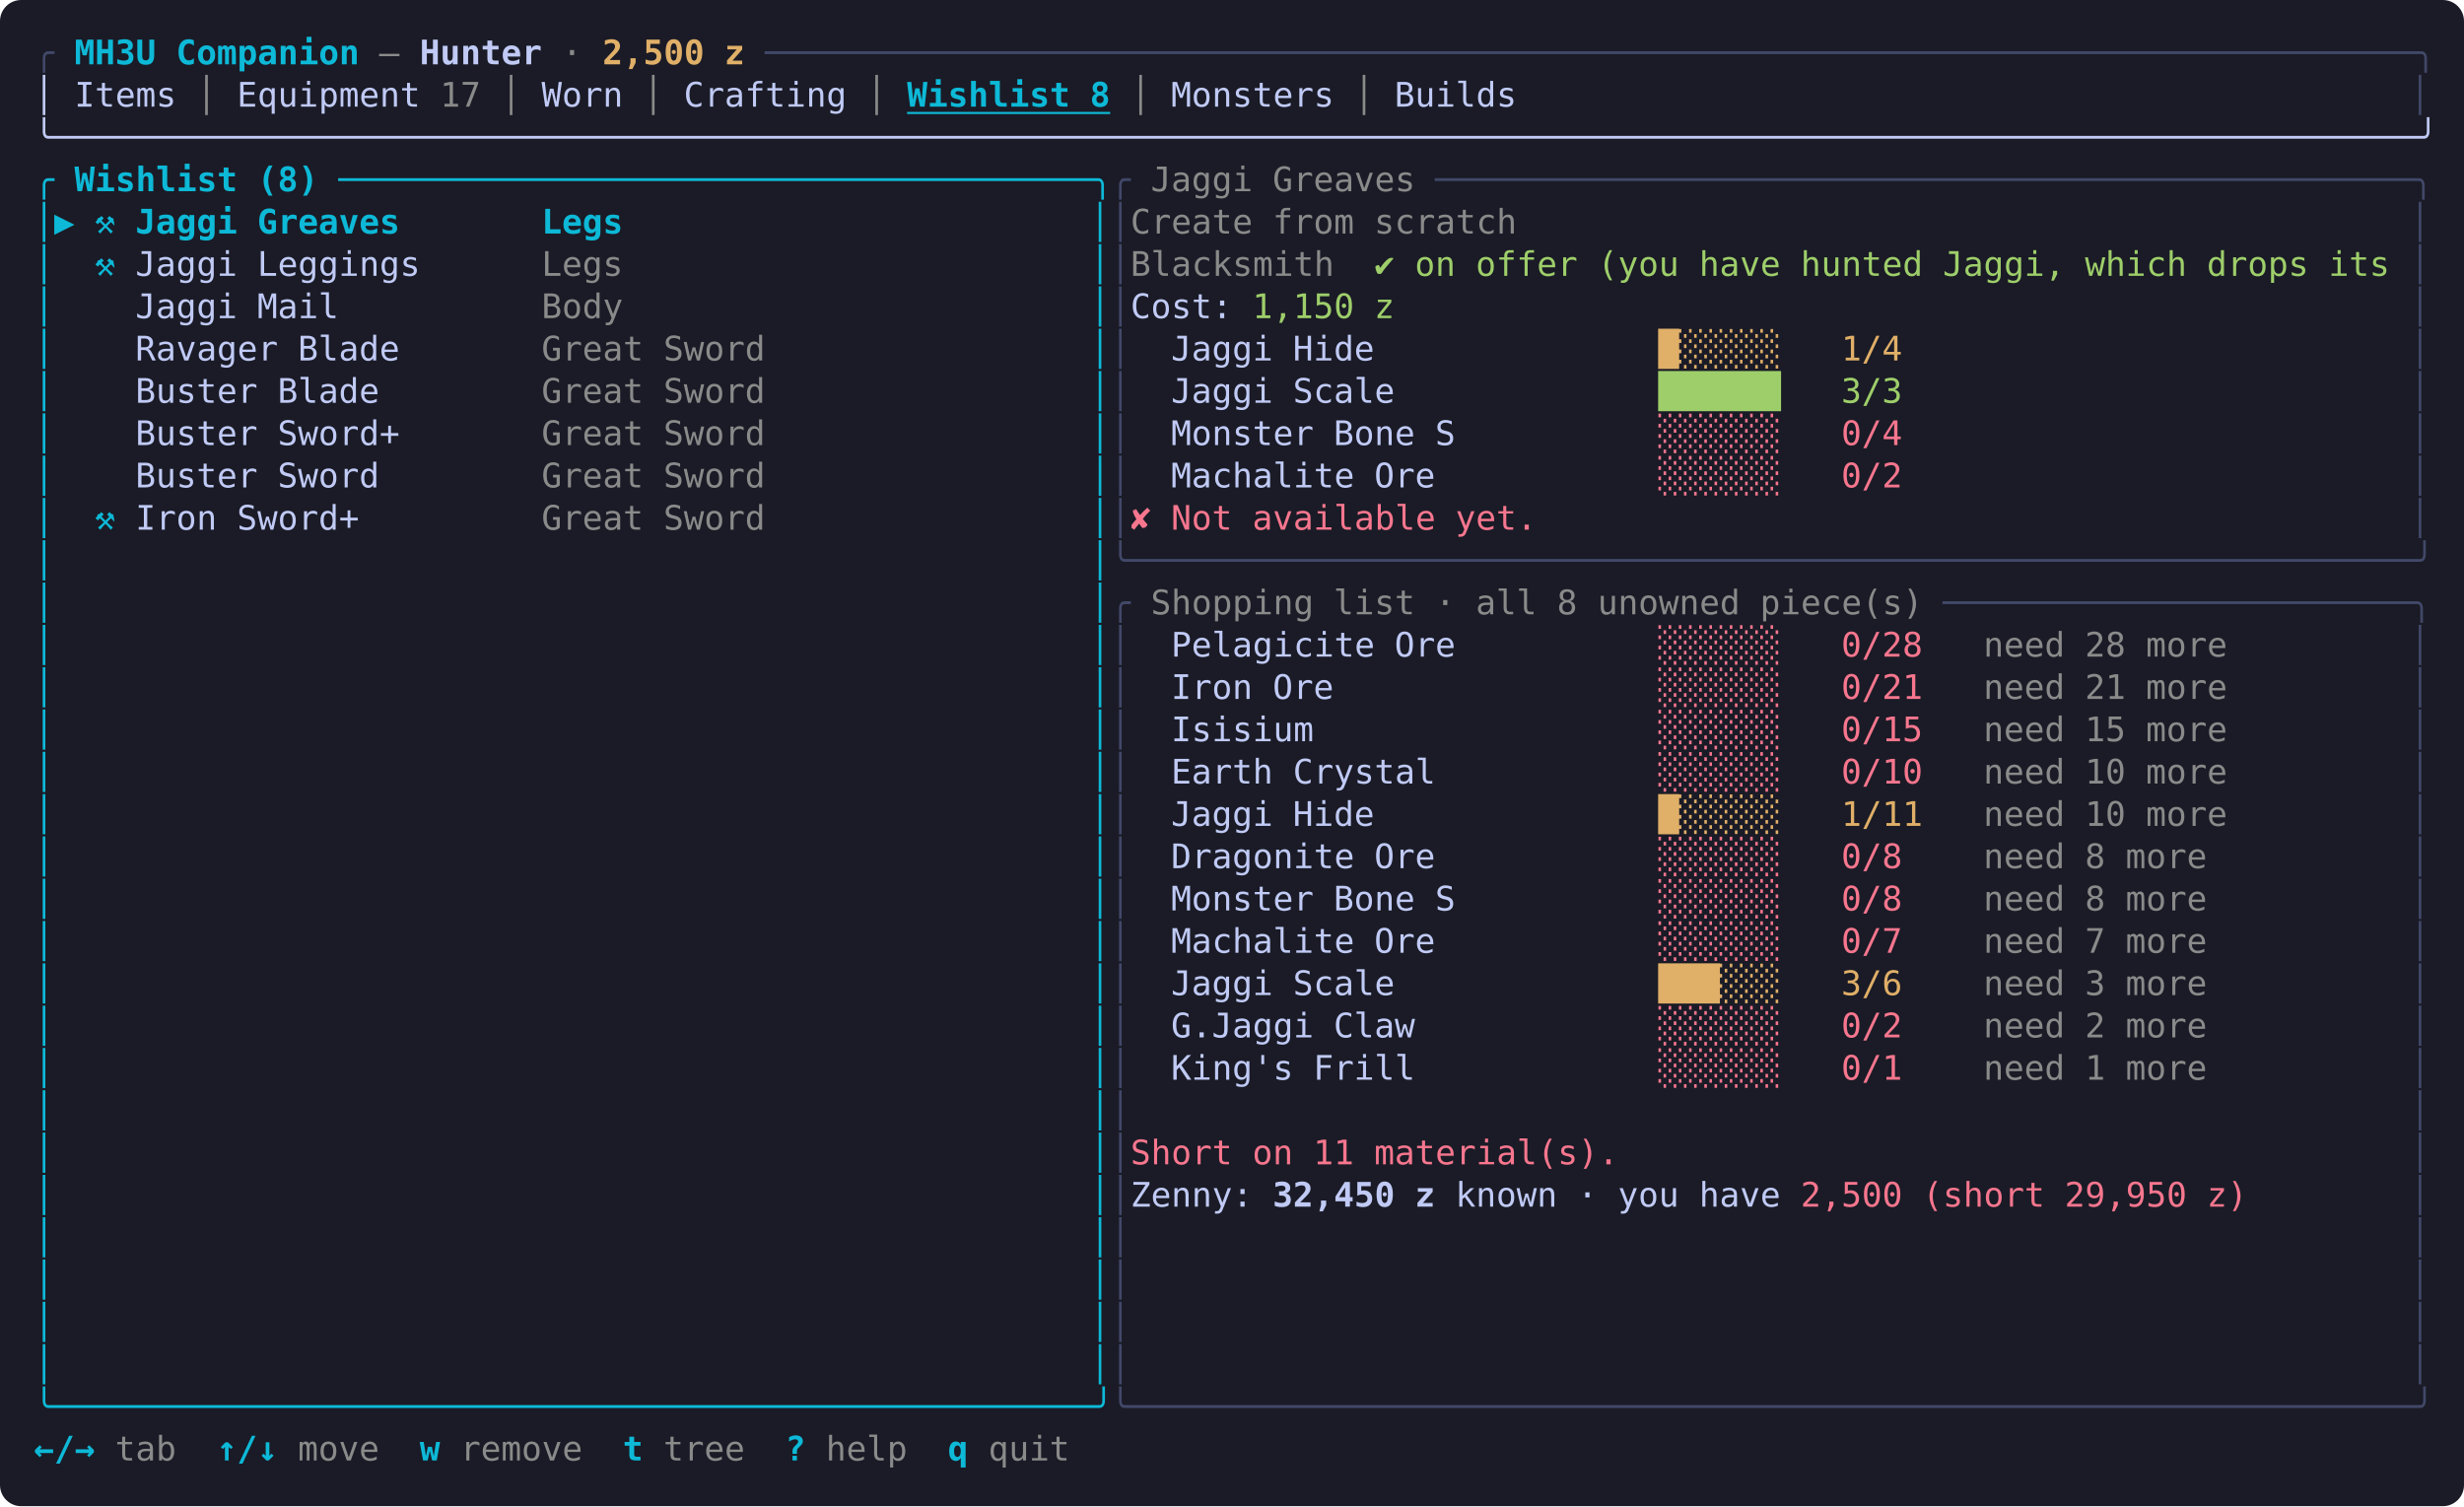
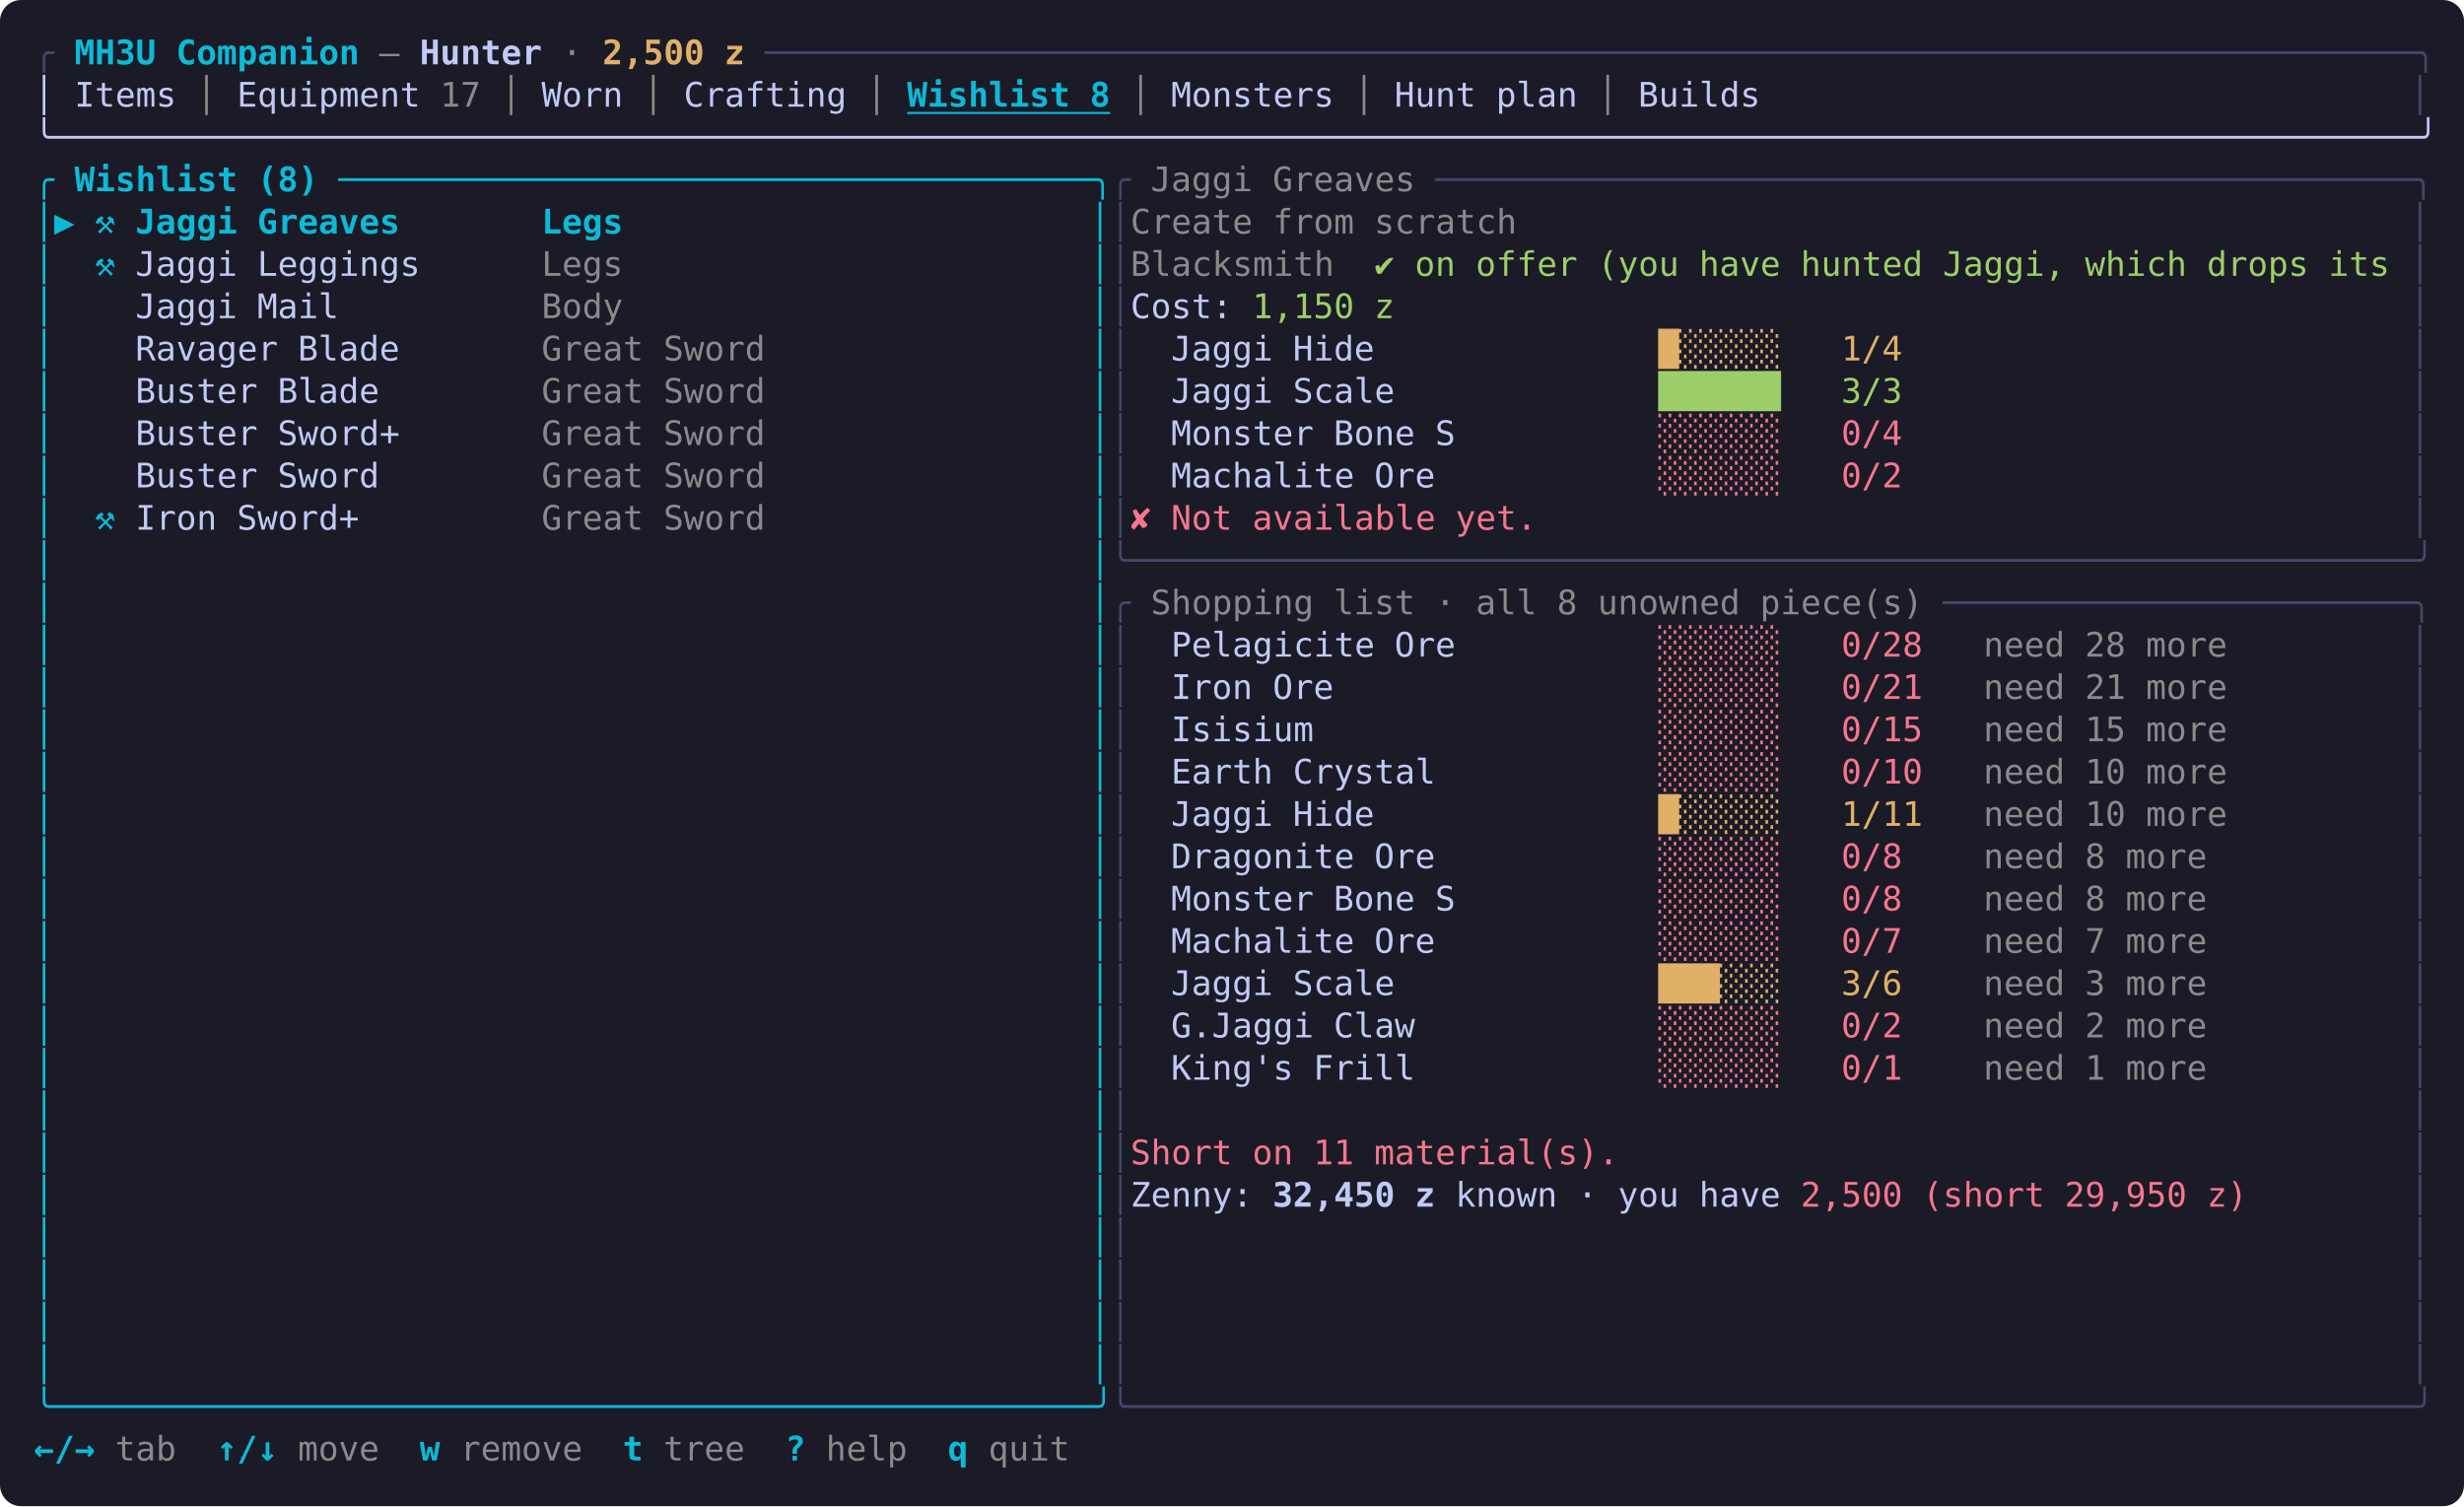
<svg xmlns="http://www.w3.org/2000/svg" width="1164.8" height="712" viewBox="0 0 1164.8 712" role="img">
  <rect width="100%" height="100%" rx="10" fill="#1a1b26" />
  <g font-family="'JetBrains Mono','JetBrainsMono Nerd Font','DejaVu Sans Mono',Menlo,Consolas,monospace" font-size="16">
    <text x="16.0" y="30.4" textLength="9.6" lengthAdjust="spacing" fill="#414868">╭</text>
    <text x="35.2" y="30.4" textLength="38.4" lengthAdjust="spacing" fill="#0db9d7" font-weight="bold">MH3U</text>
    <text x="83.2" y="30.4" textLength="86.4" lengthAdjust="spacing" fill="#0db9d7" font-weight="bold">Companion</text>
    <text x="179.2" y="30.4" textLength="9.6" lengthAdjust="spacing" fill="#8a8a8a">—</text>
    <text x="198.4" y="30.4" textLength="57.6" lengthAdjust="spacing" fill="#c0caf5" font-weight="bold">Hunter</text>
    <text x="265.6" y="30.4" textLength="9.6" lengthAdjust="spacing" fill="#8a8a8a">·</text>
    <text x="284.8" y="30.4" textLength="48.0" lengthAdjust="spacing" fill="#e0af68" font-weight="bold">2,500</text>
    <text x="342.4" y="30.4" textLength="9.6" lengthAdjust="spacing" fill="#e0af68" font-weight="bold">z</text>
    <text x="361.6" y="30.4" textLength="787.2" lengthAdjust="spacing" fill="#414868">─────────────────────────────────────────────────────────────────────────────────╮</text>
    <text x="16.0" y="50.4" textLength="9.6" lengthAdjust="spacing" fill="#c0caf5">│</text>
    <text x="35.2" y="50.4" textLength="48.0" lengthAdjust="spacing" fill="#c0caf5">Items</text>
    <text x="92.8" y="50.4" textLength="9.6" lengthAdjust="spacing" fill="#8a8a8a">│</text>
    <text x="112.0" y="50.4" textLength="86.4" lengthAdjust="spacing" fill="#c0caf5">Equipment</text>
    <text x="208.0" y="50.4" textLength="19.2" lengthAdjust="spacing" fill="#8a8a8a">17</text>
    <text x="236.8" y="50.4" textLength="9.6" lengthAdjust="spacing" fill="#8a8a8a">│</text>
    <text x="256.0" y="50.4" textLength="38.4" lengthAdjust="spacing" fill="#c0caf5">Worn</text>
    <text x="304.0" y="50.4" textLength="9.6" lengthAdjust="spacing" fill="#8a8a8a">│</text>
    <text x="323.2" y="50.4" textLength="76.8" lengthAdjust="spacing" fill="#c0caf5">Crafting</text>
    <text x="409.6" y="50.4" textLength="9.6" lengthAdjust="spacing" fill="#8a8a8a">│</text>
    <text x="428.8" y="50.4" textLength="76.8" lengthAdjust="spacing" fill="#0db9d7" font-weight="bold">Wishlist</text>
    <text x="515.2" y="50.4" textLength="9.6" lengthAdjust="spacing" fill="#0db9d7" font-weight="bold">8</text>
    <line x1="428.8" y1="53.4" x2="524.8" y2="53.4" stroke="#0db9d7" stroke-width="1" />
    <text x="534.4" y="50.4" textLength="9.6" lengthAdjust="spacing" fill="#8a8a8a">│</text>
    <text x="553.6" y="50.4" textLength="76.8" lengthAdjust="spacing" fill="#c0caf5">Monsters</text>
    <text x="640.0" y="50.4" textLength="9.6" lengthAdjust="spacing" fill="#8a8a8a">│</text>
-     <text x="659.2" y="50.4" textLength="57.6" lengthAdjust="spacing" fill="#c0caf5">Builds</text>
+     <text x="659.2" y="50.4" textLength="38.4" lengthAdjust="spacing" fill="#c0caf5">Hunt</text>
+     <text x="707.2" y="50.4" textLength="38.4" lengthAdjust="spacing" fill="#c0caf5">plan</text>
+     <text x="755.2" y="50.4" textLength="9.6" lengthAdjust="spacing" fill="#8a8a8a">│</text>
+     <text x="774.4" y="50.4" textLength="57.6" lengthAdjust="spacing" fill="#c0caf5">Builds</text>
    <text x="1139.2" y="50.4" textLength="9.6" lengthAdjust="spacing" fill="#414868">│</text>
    <text x="16.0" y="70.4" textLength="1132.8" lengthAdjust="spacing" fill="#c0caf5">╰────────────────────────────────────────────────────────────────────────────────────────────────────────────────────╯</text>
    <text x="16.0" y="90.4" textLength="9.6" lengthAdjust="spacing" fill="#0db9d7">╭</text>
    <text x="35.2" y="90.4" textLength="76.8" lengthAdjust="spacing" fill="#0db9d7" font-weight="bold">Wishlist</text>
    <text x="121.6" y="90.4" textLength="28.8" lengthAdjust="spacing" fill="#0db9d7" font-weight="bold">(8)</text>
    <text x="160.0" y="90.4" textLength="364.8" lengthAdjust="spacing" fill="#0db9d7">─────────────────────────────────────╮</text>
    <text x="524.8" y="90.4" textLength="9.6" lengthAdjust="spacing" fill="#414868">╭</text>
    <text x="544.0" y="90.4" textLength="48.0" lengthAdjust="spacing" fill="#8a8a8a">Jaggi</text>
    <text x="601.6" y="90.4" textLength="67.2" lengthAdjust="spacing" fill="#8a8a8a">Greaves</text>
    <text x="678.4" y="90.4" textLength="470.4" lengthAdjust="spacing" fill="#414868">────────────────────────────────────────────────╮</text>
    <text x="16.0" y="110.4" textLength="9.6" lengthAdjust="spacing" fill="#0db9d7">│</text>
    <text x="25.6" y="110.4" textLength="9.6" lengthAdjust="spacing" fill="#0db9d7" font-weight="bold">▶︎</text>
    <text x="44.8" y="110.4" textLength="9.6" lengthAdjust="spacing" fill="#0db9d7" font-weight="bold">⚒︎</text>
    <text x="64.0" y="110.4" textLength="48.0" lengthAdjust="spacing" fill="#0db9d7" font-weight="bold">Jaggi</text>
    <text x="121.6" y="110.4" textLength="67.2" lengthAdjust="spacing" fill="#0db9d7" font-weight="bold">Greaves</text>
    <text x="256.0" y="110.4" textLength="38.4" lengthAdjust="spacing" fill="#0db9d7" font-weight="bold">Legs</text>
    <text x="515.2" y="110.4" textLength="9.6" lengthAdjust="spacing" fill="#0db9d7">│</text>
    <text x="524.8" y="110.4" textLength="9.6" lengthAdjust="spacing" fill="#414868">│</text>
    <text x="534.4" y="110.4" textLength="57.6" lengthAdjust="spacing" fill="#8a8a8a">Create</text>
    <text x="601.6" y="110.4" textLength="38.4" lengthAdjust="spacing" fill="#8a8a8a">from</text>
    <text x="649.6" y="110.4" textLength="67.2" lengthAdjust="spacing" fill="#8a8a8a">scratch</text>
    <text x="1139.2" y="110.4" textLength="9.6" lengthAdjust="spacing" fill="#414868">│</text>
    <text x="16.0" y="130.4" textLength="9.6" lengthAdjust="spacing" fill="#0db9d7">│</text>
    <text x="44.8" y="130.4" textLength="9.6" lengthAdjust="spacing" fill="#0db9d7">⚒︎</text>
    <text x="64.0" y="130.4" textLength="48.0" lengthAdjust="spacing" fill="#c0caf5">Jaggi</text>
    <text x="121.6" y="130.4" textLength="76.8" lengthAdjust="spacing" fill="#c0caf5">Leggings</text>
    <text x="256.0" y="130.4" textLength="38.4" lengthAdjust="spacing" fill="#8a8a8a">Legs</text>
    <text x="515.2" y="130.4" textLength="9.6" lengthAdjust="spacing" fill="#0db9d7">│</text>
    <text x="524.8" y="130.4" textLength="9.6" lengthAdjust="spacing" fill="#414868">│</text>
    <text x="534.4" y="130.4" textLength="96.0" lengthAdjust="spacing" fill="#8a8a8a">Blacksmith</text>
    <text x="649.6" y="130.4" textLength="9.6" lengthAdjust="spacing" fill="#9ece6a">✔︎</text>
    <text x="668.8" y="130.4" textLength="19.2" lengthAdjust="spacing" fill="#9ece6a">on</text>
    <text x="697.6" y="130.4" textLength="48.0" lengthAdjust="spacing" fill="#9ece6a">offer</text>
    <text x="755.2" y="130.4" textLength="38.4" lengthAdjust="spacing" fill="#9ece6a">(you</text>
    <text x="803.2" y="130.4" textLength="38.4" lengthAdjust="spacing" fill="#9ece6a">have</text>
    <text x="851.2" y="130.4" textLength="57.6" lengthAdjust="spacing" fill="#9ece6a">hunted</text>
    <text x="918.4" y="130.4" textLength="57.6" lengthAdjust="spacing" fill="#9ece6a">Jaggi,</text>
    <text x="985.6" y="130.4" textLength="48.0" lengthAdjust="spacing" fill="#9ece6a">which</text>
    <text x="1043.2" y="130.4" textLength="48.0" lengthAdjust="spacing" fill="#9ece6a">drops</text>
    <text x="1100.8" y="130.4" textLength="28.8" lengthAdjust="spacing" fill="#9ece6a">its</text>
    <text x="1139.2" y="130.4" textLength="9.6" lengthAdjust="spacing" fill="#414868">│</text>
    <text x="16.0" y="150.4" textLength="9.6" lengthAdjust="spacing" fill="#0db9d7">│</text>
    <text x="64.0" y="150.4" textLength="48.0" lengthAdjust="spacing" fill="#c0caf5">Jaggi</text>
    <text x="121.6" y="150.4" textLength="38.4" lengthAdjust="spacing" fill="#c0caf5">Mail</text>
    <text x="256.0" y="150.4" textLength="38.4" lengthAdjust="spacing" fill="#8a8a8a">Body</text>
    <text x="515.2" y="150.4" textLength="9.6" lengthAdjust="spacing" fill="#0db9d7">│</text>
    <text x="524.8" y="150.4" textLength="9.6" lengthAdjust="spacing" fill="#414868">│</text>
    <text x="534.4" y="150.4" textLength="48.0" lengthAdjust="spacing" fill="#c0caf5">Cost:</text>
    <text x="592.0" y="150.4" textLength="48.0" lengthAdjust="spacing" fill="#9ece6a">1,150</text>
    <text x="649.6" y="150.4" textLength="9.6" lengthAdjust="spacing" fill="#9ece6a">z</text>
    <text x="1139.2" y="150.4" textLength="9.6" lengthAdjust="spacing" fill="#414868">│</text>
    <text x="16.0" y="170.4" textLength="9.6" lengthAdjust="spacing" fill="#0db9d7">│</text>
    <text x="64.0" y="170.4" textLength="67.2" lengthAdjust="spacing" fill="#c0caf5">Ravager</text>
    <text x="140.8" y="170.4" textLength="48.0" lengthAdjust="spacing" fill="#c0caf5">Blade</text>
    <text x="256.0" y="170.4" textLength="48.0" lengthAdjust="spacing" fill="#8a8a8a">Great</text>
    <text x="313.6" y="170.4" textLength="48.0" lengthAdjust="spacing" fill="#8a8a8a">Sword</text>
    <text x="515.2" y="170.4" textLength="9.6" lengthAdjust="spacing" fill="#0db9d7">│</text>
    <text x="524.8" y="170.4" textLength="9.6" lengthAdjust="spacing" fill="#414868">│</text>
    <text x="553.6" y="170.4" textLength="48.0" lengthAdjust="spacing" fill="#c0caf5">Jaggi</text>
    <text x="611.2" y="170.4" textLength="38.4" lengthAdjust="spacing" fill="#c0caf5">Hide</text>
    <text x="784.0" y="170.4" textLength="57.6" lengthAdjust="spacing" fill="#e0af68">█░░░░░</text>
    <text x="870.4" y="170.4" textLength="28.8" lengthAdjust="spacing" fill="#e0af68">1/4</text>
    <text x="1139.2" y="170.4" textLength="9.6" lengthAdjust="spacing" fill="#414868">│</text>
    <text x="16.0" y="190.4" textLength="9.6" lengthAdjust="spacing" fill="#0db9d7">│</text>
    <text x="64.0" y="190.4" textLength="57.6" lengthAdjust="spacing" fill="#c0caf5">Buster</text>
    <text x="131.2" y="190.4" textLength="48.0" lengthAdjust="spacing" fill="#c0caf5">Blade</text>
    <text x="256.0" y="190.4" textLength="48.0" lengthAdjust="spacing" fill="#8a8a8a">Great</text>
    <text x="313.6" y="190.4" textLength="48.0" lengthAdjust="spacing" fill="#8a8a8a">Sword</text>
    <text x="515.2" y="190.4" textLength="9.6" lengthAdjust="spacing" fill="#0db9d7">│</text>
    <text x="524.8" y="190.4" textLength="9.6" lengthAdjust="spacing" fill="#414868">│</text>
    <text x="553.6" y="190.4" textLength="48.0" lengthAdjust="spacing" fill="#c0caf5">Jaggi</text>
    <text x="611.2" y="190.4" textLength="48.0" lengthAdjust="spacing" fill="#c0caf5">Scale</text>
    <text x="784.0" y="190.4" textLength="57.6" lengthAdjust="spacing" fill="#9ece6a">██████</text>
    <text x="870.4" y="190.4" textLength="28.8" lengthAdjust="spacing" fill="#9ece6a">3/3</text>
    <text x="1139.2" y="190.4" textLength="9.6" lengthAdjust="spacing" fill="#414868">│</text>
    <text x="16.0" y="210.4" textLength="9.6" lengthAdjust="spacing" fill="#0db9d7">│</text>
    <text x="64.0" y="210.4" textLength="57.6" lengthAdjust="spacing" fill="#c0caf5">Buster</text>
    <text x="131.2" y="210.4" textLength="57.6" lengthAdjust="spacing" fill="#c0caf5">Sword+</text>
    <text x="256.0" y="210.4" textLength="48.0" lengthAdjust="spacing" fill="#8a8a8a">Great</text>
    <text x="313.6" y="210.4" textLength="48.0" lengthAdjust="spacing" fill="#8a8a8a">Sword</text>
    <text x="515.2" y="210.4" textLength="9.6" lengthAdjust="spacing" fill="#0db9d7">│</text>
    <text x="524.8" y="210.4" textLength="9.6" lengthAdjust="spacing" fill="#414868">│</text>
    <text x="553.6" y="210.4" textLength="67.2" lengthAdjust="spacing" fill="#c0caf5">Monster</text>
    <text x="630.4" y="210.4" textLength="38.4" lengthAdjust="spacing" fill="#c0caf5">Bone</text>
    <text x="678.4" y="210.4" textLength="9.6" lengthAdjust="spacing" fill="#c0caf5">S</text>
    <text x="784.0" y="210.4" textLength="57.6" lengthAdjust="spacing" fill="#f7768e">░░░░░░</text>
    <text x="870.4" y="210.4" textLength="28.8" lengthAdjust="spacing" fill="#f7768e">0/4</text>
    <text x="1139.2" y="210.4" textLength="9.6" lengthAdjust="spacing" fill="#414868">│</text>
    <text x="16.0" y="230.4" textLength="9.6" lengthAdjust="spacing" fill="#0db9d7">│</text>
    <text x="64.0" y="230.4" textLength="57.6" lengthAdjust="spacing" fill="#c0caf5">Buster</text>
    <text x="131.2" y="230.4" textLength="48.0" lengthAdjust="spacing" fill="#c0caf5">Sword</text>
    <text x="256.0" y="230.4" textLength="48.0" lengthAdjust="spacing" fill="#8a8a8a">Great</text>
    <text x="313.6" y="230.4" textLength="48.0" lengthAdjust="spacing" fill="#8a8a8a">Sword</text>
    <text x="515.2" y="230.4" textLength="9.6" lengthAdjust="spacing" fill="#0db9d7">│</text>
    <text x="524.8" y="230.4" textLength="9.6" lengthAdjust="spacing" fill="#414868">│</text>
    <text x="553.6" y="230.4" textLength="86.4" lengthAdjust="spacing" fill="#c0caf5">Machalite</text>
    <text x="649.6" y="230.4" textLength="28.8" lengthAdjust="spacing" fill="#c0caf5">Ore</text>
    <text x="784.0" y="230.4" textLength="57.6" lengthAdjust="spacing" fill="#f7768e">░░░░░░</text>
    <text x="870.4" y="230.4" textLength="28.8" lengthAdjust="spacing" fill="#f7768e">0/2</text>
    <text x="1139.2" y="230.4" textLength="9.6" lengthAdjust="spacing" fill="#414868">│</text>
    <text x="16.0" y="250.4" textLength="9.6" lengthAdjust="spacing" fill="#0db9d7">│</text>
    <text x="44.8" y="250.4" textLength="9.6" lengthAdjust="spacing" fill="#0db9d7">⚒︎</text>
    <text x="64.0" y="250.4" textLength="38.4" lengthAdjust="spacing" fill="#c0caf5">Iron</text>
    <text x="112.0" y="250.4" textLength="57.6" lengthAdjust="spacing" fill="#c0caf5">Sword+</text>
    <text x="256.0" y="250.4" textLength="48.0" lengthAdjust="spacing" fill="#8a8a8a">Great</text>
    <text x="313.6" y="250.4" textLength="48.0" lengthAdjust="spacing" fill="#8a8a8a">Sword</text>
    <text x="515.2" y="250.4" textLength="9.6" lengthAdjust="spacing" fill="#0db9d7">│</text>
    <text x="524.8" y="250.4" textLength="9.6" lengthAdjust="spacing" fill="#414868">│</text>
    <text x="534.4" y="250.4" textLength="9.6" lengthAdjust="spacing" fill="#f7768e">✘︎</text>
    <text x="553.6" y="250.4" textLength="28.8" lengthAdjust="spacing" fill="#f7768e">Not</text>
    <text x="592.0" y="250.4" textLength="86.4" lengthAdjust="spacing" fill="#f7768e">available</text>
    <text x="688.0" y="250.4" textLength="38.4" lengthAdjust="spacing" fill="#f7768e">yet.</text>
    <text x="1139.2" y="250.4" textLength="9.6" lengthAdjust="spacing" fill="#414868">│</text>
    <text x="16.0" y="270.4" textLength="9.6" lengthAdjust="spacing" fill="#0db9d7">│</text>
    <text x="515.2" y="270.4" textLength="9.6" lengthAdjust="spacing" fill="#0db9d7">│</text>
    <text x="524.8" y="270.4" textLength="624.0" lengthAdjust="spacing" fill="#414868">╰───────────────────────────────────────────────────────────────╯</text>
    <text x="16.0" y="290.4" textLength="9.6" lengthAdjust="spacing" fill="#0db9d7">│</text>
    <text x="515.2" y="290.4" textLength="9.6" lengthAdjust="spacing" fill="#0db9d7">│</text>
    <text x="524.8" y="290.4" textLength="9.6" lengthAdjust="spacing" fill="#414868">╭</text>
    <text x="544.0" y="290.4" textLength="76.8" lengthAdjust="spacing" fill="#8a8a8a">Shopping</text>
    <text x="630.4" y="290.4" textLength="38.4" lengthAdjust="spacing" fill="#8a8a8a">list</text>
    <text x="678.4" y="290.4" textLength="9.6" lengthAdjust="spacing" fill="#8a8a8a">·</text>
    <text x="697.6" y="290.4" textLength="28.8" lengthAdjust="spacing" fill="#8a8a8a">all</text>
    <text x="736.0" y="290.4" textLength="9.6" lengthAdjust="spacing" fill="#8a8a8a">8</text>
    <text x="755.2" y="290.4" textLength="67.2" lengthAdjust="spacing" fill="#8a8a8a">unowned</text>
    <text x="832.0" y="290.4" textLength="76.8" lengthAdjust="spacing" fill="#8a8a8a">piece(s)</text>
    <text x="918.4" y="290.4" textLength="230.4" lengthAdjust="spacing" fill="#414868">───────────────────────╮</text>
    <text x="16.0" y="310.4" textLength="9.6" lengthAdjust="spacing" fill="#0db9d7">│</text>
    <text x="515.2" y="310.4" textLength="9.6" lengthAdjust="spacing" fill="#0db9d7">│</text>
    <text x="524.8" y="310.4" textLength="9.6" lengthAdjust="spacing" fill="#414868">│</text>
    <text x="553.6" y="310.4" textLength="96.0" lengthAdjust="spacing" fill="#c0caf5">Pelagicite</text>
    <text x="659.2" y="310.4" textLength="28.8" lengthAdjust="spacing" fill="#c0caf5">Ore</text>
    <text x="784.0" y="310.4" textLength="57.6" lengthAdjust="spacing" fill="#f7768e">░░░░░░</text>
    <text x="870.4" y="310.4" textLength="38.4" lengthAdjust="spacing" fill="#f7768e">0/28</text>
    <text x="937.6" y="310.4" textLength="38.4" lengthAdjust="spacing" fill="#8a8a8a">need</text>
    <text x="985.6" y="310.4" textLength="19.2" lengthAdjust="spacing" fill="#8a8a8a">28</text>
    <text x="1014.4" y="310.4" textLength="38.4" lengthAdjust="spacing" fill="#8a8a8a">more</text>
    <text x="1139.2" y="310.4" textLength="9.6" lengthAdjust="spacing" fill="#414868">│</text>
    <text x="16.0" y="330.4" textLength="9.6" lengthAdjust="spacing" fill="#0db9d7">│</text>
    <text x="515.2" y="330.4" textLength="9.6" lengthAdjust="spacing" fill="#0db9d7">│</text>
    <text x="524.8" y="330.4" textLength="9.6" lengthAdjust="spacing" fill="#414868">│</text>
    <text x="553.6" y="330.4" textLength="38.4" lengthAdjust="spacing" fill="#c0caf5">Iron</text>
    <text x="601.6" y="330.4" textLength="28.8" lengthAdjust="spacing" fill="#c0caf5">Ore</text>
    <text x="784.0" y="330.4" textLength="57.6" lengthAdjust="spacing" fill="#f7768e">░░░░░░</text>
    <text x="870.4" y="330.4" textLength="38.4" lengthAdjust="spacing" fill="#f7768e">0/21</text>
    <text x="937.6" y="330.4" textLength="38.4" lengthAdjust="spacing" fill="#8a8a8a">need</text>
    <text x="985.6" y="330.4" textLength="19.2" lengthAdjust="spacing" fill="#8a8a8a">21</text>
    <text x="1014.4" y="330.4" textLength="38.4" lengthAdjust="spacing" fill="#8a8a8a">more</text>
    <text x="1139.2" y="330.4" textLength="9.6" lengthAdjust="spacing" fill="#414868">│</text>
    <text x="16.0" y="350.4" textLength="9.6" lengthAdjust="spacing" fill="#0db9d7">│</text>
    <text x="515.2" y="350.4" textLength="9.6" lengthAdjust="spacing" fill="#0db9d7">│</text>
    <text x="524.8" y="350.4" textLength="9.6" lengthAdjust="spacing" fill="#414868">│</text>
    <text x="553.6" y="350.4" textLength="67.2" lengthAdjust="spacing" fill="#c0caf5">Isisium</text>
    <text x="784.0" y="350.4" textLength="57.6" lengthAdjust="spacing" fill="#f7768e">░░░░░░</text>
    <text x="870.4" y="350.4" textLength="38.4" lengthAdjust="spacing" fill="#f7768e">0/15</text>
    <text x="937.6" y="350.4" textLength="38.4" lengthAdjust="spacing" fill="#8a8a8a">need</text>
    <text x="985.6" y="350.4" textLength="19.2" lengthAdjust="spacing" fill="#8a8a8a">15</text>
    <text x="1014.4" y="350.4" textLength="38.4" lengthAdjust="spacing" fill="#8a8a8a">more</text>
    <text x="1139.2" y="350.4" textLength="9.6" lengthAdjust="spacing" fill="#414868">│</text>
    <text x="16.0" y="370.4" textLength="9.6" lengthAdjust="spacing" fill="#0db9d7">│</text>
    <text x="515.2" y="370.4" textLength="9.6" lengthAdjust="spacing" fill="#0db9d7">│</text>
    <text x="524.8" y="370.4" textLength="9.6" lengthAdjust="spacing" fill="#414868">│</text>
    <text x="553.6" y="370.4" textLength="48.0" lengthAdjust="spacing" fill="#c0caf5">Earth</text>
    <text x="611.2" y="370.4" textLength="67.2" lengthAdjust="spacing" fill="#c0caf5">Crystal</text>
    <text x="784.0" y="370.4" textLength="57.6" lengthAdjust="spacing" fill="#f7768e">░░░░░░</text>
    <text x="870.4" y="370.4" textLength="38.4" lengthAdjust="spacing" fill="#f7768e">0/10</text>
    <text x="937.6" y="370.4" textLength="38.4" lengthAdjust="spacing" fill="#8a8a8a">need</text>
    <text x="985.6" y="370.4" textLength="19.2" lengthAdjust="spacing" fill="#8a8a8a">10</text>
    <text x="1014.4" y="370.4" textLength="38.4" lengthAdjust="spacing" fill="#8a8a8a">more</text>
    <text x="1139.2" y="370.4" textLength="9.6" lengthAdjust="spacing" fill="#414868">│</text>
    <text x="16.0" y="390.4" textLength="9.6" lengthAdjust="spacing" fill="#0db9d7">│</text>
    <text x="515.2" y="390.4" textLength="9.6" lengthAdjust="spacing" fill="#0db9d7">│</text>
    <text x="524.8" y="390.4" textLength="9.6" lengthAdjust="spacing" fill="#414868">│</text>
    <text x="553.6" y="390.4" textLength="48.0" lengthAdjust="spacing" fill="#c0caf5">Jaggi</text>
    <text x="611.2" y="390.4" textLength="38.4" lengthAdjust="spacing" fill="#c0caf5">Hide</text>
    <text x="784.0" y="390.4" textLength="57.6" lengthAdjust="spacing" fill="#e0af68">█░░░░░</text>
    <text x="870.4" y="390.4" textLength="38.4" lengthAdjust="spacing" fill="#e0af68">1/11</text>
    <text x="937.6" y="390.4" textLength="38.4" lengthAdjust="spacing" fill="#8a8a8a">need</text>
    <text x="985.6" y="390.4" textLength="19.2" lengthAdjust="spacing" fill="#8a8a8a">10</text>
    <text x="1014.4" y="390.4" textLength="38.4" lengthAdjust="spacing" fill="#8a8a8a">more</text>
    <text x="1139.2" y="390.4" textLength="9.6" lengthAdjust="spacing" fill="#414868">│</text>
    <text x="16.0" y="410.4" textLength="9.6" lengthAdjust="spacing" fill="#0db9d7">│</text>
    <text x="515.2" y="410.4" textLength="9.6" lengthAdjust="spacing" fill="#0db9d7">│</text>
    <text x="524.8" y="410.4" textLength="9.6" lengthAdjust="spacing" fill="#414868">│</text>
    <text x="553.6" y="410.4" textLength="86.4" lengthAdjust="spacing" fill="#c0caf5">Dragonite</text>
    <text x="649.6" y="410.4" textLength="28.8" lengthAdjust="spacing" fill="#c0caf5">Ore</text>
    <text x="784.0" y="410.4" textLength="57.6" lengthAdjust="spacing" fill="#f7768e">░░░░░░</text>
    <text x="870.4" y="410.4" textLength="28.8" lengthAdjust="spacing" fill="#f7768e">0/8</text>
    <text x="937.6" y="410.4" textLength="38.4" lengthAdjust="spacing" fill="#8a8a8a">need</text>
    <text x="985.6" y="410.4" textLength="9.6" lengthAdjust="spacing" fill="#8a8a8a">8</text>
    <text x="1004.8" y="410.4" textLength="38.4" lengthAdjust="spacing" fill="#8a8a8a">more</text>
    <text x="1139.2" y="410.4" textLength="9.6" lengthAdjust="spacing" fill="#414868">│</text>
    <text x="16.0" y="430.4" textLength="9.6" lengthAdjust="spacing" fill="#0db9d7">│</text>
    <text x="515.2" y="430.4" textLength="9.6" lengthAdjust="spacing" fill="#0db9d7">│</text>
    <text x="524.8" y="430.4" textLength="9.6" lengthAdjust="spacing" fill="#414868">│</text>
    <text x="553.6" y="430.4" textLength="67.2" lengthAdjust="spacing" fill="#c0caf5">Monster</text>
    <text x="630.4" y="430.4" textLength="38.4" lengthAdjust="spacing" fill="#c0caf5">Bone</text>
    <text x="678.4" y="430.4" textLength="9.6" lengthAdjust="spacing" fill="#c0caf5">S</text>
    <text x="784.0" y="430.4" textLength="57.6" lengthAdjust="spacing" fill="#f7768e">░░░░░░</text>
    <text x="870.4" y="430.4" textLength="28.8" lengthAdjust="spacing" fill="#f7768e">0/8</text>
    <text x="937.6" y="430.4" textLength="38.4" lengthAdjust="spacing" fill="#8a8a8a">need</text>
    <text x="985.6" y="430.4" textLength="9.6" lengthAdjust="spacing" fill="#8a8a8a">8</text>
    <text x="1004.8" y="430.4" textLength="38.4" lengthAdjust="spacing" fill="#8a8a8a">more</text>
    <text x="1139.2" y="430.4" textLength="9.6" lengthAdjust="spacing" fill="#414868">│</text>
    <text x="16.0" y="450.4" textLength="9.6" lengthAdjust="spacing" fill="#0db9d7">│</text>
    <text x="515.2" y="450.4" textLength="9.6" lengthAdjust="spacing" fill="#0db9d7">│</text>
    <text x="524.8" y="450.4" textLength="9.6" lengthAdjust="spacing" fill="#414868">│</text>
    <text x="553.6" y="450.4" textLength="86.4" lengthAdjust="spacing" fill="#c0caf5">Machalite</text>
    <text x="649.6" y="450.4" textLength="28.8" lengthAdjust="spacing" fill="#c0caf5">Ore</text>
    <text x="784.0" y="450.4" textLength="57.6" lengthAdjust="spacing" fill="#f7768e">░░░░░░</text>
    <text x="870.4" y="450.4" textLength="28.8" lengthAdjust="spacing" fill="#f7768e">0/7</text>
    <text x="937.6" y="450.4" textLength="38.4" lengthAdjust="spacing" fill="#8a8a8a">need</text>
    <text x="985.6" y="450.4" textLength="9.6" lengthAdjust="spacing" fill="#8a8a8a">7</text>
    <text x="1004.8" y="450.4" textLength="38.4" lengthAdjust="spacing" fill="#8a8a8a">more</text>
    <text x="1139.2" y="450.4" textLength="9.6" lengthAdjust="spacing" fill="#414868">│</text>
    <text x="16.0" y="470.4" textLength="9.6" lengthAdjust="spacing" fill="#0db9d7">│</text>
    <text x="515.2" y="470.4" textLength="9.6" lengthAdjust="spacing" fill="#0db9d7">│</text>
    <text x="524.8" y="470.4" textLength="9.6" lengthAdjust="spacing" fill="#414868">│</text>
    <text x="553.6" y="470.4" textLength="48.0" lengthAdjust="spacing" fill="#c0caf5">Jaggi</text>
    <text x="611.2" y="470.4" textLength="48.0" lengthAdjust="spacing" fill="#c0caf5">Scale</text>
    <text x="784.0" y="470.4" textLength="57.6" lengthAdjust="spacing" fill="#e0af68">███░░░</text>
    <text x="870.4" y="470.4" textLength="28.8" lengthAdjust="spacing" fill="#e0af68">3/6</text>
    <text x="937.6" y="470.4" textLength="38.4" lengthAdjust="spacing" fill="#8a8a8a">need</text>
    <text x="985.6" y="470.4" textLength="9.6" lengthAdjust="spacing" fill="#8a8a8a">3</text>
    <text x="1004.8" y="470.4" textLength="38.4" lengthAdjust="spacing" fill="#8a8a8a">more</text>
    <text x="1139.2" y="470.4" textLength="9.6" lengthAdjust="spacing" fill="#414868">│</text>
    <text x="16.0" y="490.4" textLength="9.6" lengthAdjust="spacing" fill="#0db9d7">│</text>
    <text x="515.2" y="490.4" textLength="9.6" lengthAdjust="spacing" fill="#0db9d7">│</text>
    <text x="524.8" y="490.4" textLength="9.6" lengthAdjust="spacing" fill="#414868">│</text>
    <text x="553.6" y="490.4" textLength="67.2" lengthAdjust="spacing" fill="#c0caf5">G.Jaggi</text>
    <text x="630.4" y="490.4" textLength="38.4" lengthAdjust="spacing" fill="#c0caf5">Claw</text>
    <text x="784.0" y="490.4" textLength="57.6" lengthAdjust="spacing" fill="#f7768e">░░░░░░</text>
    <text x="870.4" y="490.4" textLength="28.8" lengthAdjust="spacing" fill="#f7768e">0/2</text>
    <text x="937.6" y="490.4" textLength="38.4" lengthAdjust="spacing" fill="#8a8a8a">need</text>
    <text x="985.6" y="490.4" textLength="9.6" lengthAdjust="spacing" fill="#8a8a8a">2</text>
    <text x="1004.8" y="490.4" textLength="38.4" lengthAdjust="spacing" fill="#8a8a8a">more</text>
    <text x="1139.2" y="490.4" textLength="9.6" lengthAdjust="spacing" fill="#414868">│</text>
    <text x="16.0" y="510.4" textLength="9.6" lengthAdjust="spacing" fill="#0db9d7">│</text>
    <text x="515.2" y="510.4" textLength="9.6" lengthAdjust="spacing" fill="#0db9d7">│</text>
    <text x="524.8" y="510.4" textLength="9.6" lengthAdjust="spacing" fill="#414868">│</text>
    <text x="553.6" y="510.4" textLength="57.6" lengthAdjust="spacing" fill="#c0caf5">King's</text>
    <text x="620.8" y="510.4" textLength="48.0" lengthAdjust="spacing" fill="#c0caf5">Frill</text>
    <text x="784.0" y="510.4" textLength="57.6" lengthAdjust="spacing" fill="#f7768e">░░░░░░</text>
    <text x="870.4" y="510.4" textLength="28.8" lengthAdjust="spacing" fill="#f7768e">0/1</text>
    <text x="937.6" y="510.4" textLength="38.4" lengthAdjust="spacing" fill="#8a8a8a">need</text>
    <text x="985.6" y="510.4" textLength="9.6" lengthAdjust="spacing" fill="#8a8a8a">1</text>
    <text x="1004.8" y="510.4" textLength="38.4" lengthAdjust="spacing" fill="#8a8a8a">more</text>
    <text x="1139.2" y="510.4" textLength="9.6" lengthAdjust="spacing" fill="#414868">│</text>
    <text x="16.0" y="530.4" textLength="9.6" lengthAdjust="spacing" fill="#0db9d7">│</text>
    <text x="515.2" y="530.4" textLength="9.6" lengthAdjust="spacing" fill="#0db9d7">│</text>
    <text x="524.8" y="530.4" textLength="9.6" lengthAdjust="spacing" fill="#414868">│</text>
    <text x="1139.2" y="530.4" textLength="9.6" lengthAdjust="spacing" fill="#414868">│</text>
    <text x="16.0" y="550.4" textLength="9.6" lengthAdjust="spacing" fill="#0db9d7">│</text>
    <text x="515.2" y="550.4" textLength="9.6" lengthAdjust="spacing" fill="#0db9d7">│</text>
    <text x="524.8" y="550.4" textLength="9.6" lengthAdjust="spacing" fill="#414868">│</text>
    <text x="534.4" y="550.4" textLength="48.0" lengthAdjust="spacing" fill="#f7768e">Short</text>
    <text x="592.0" y="550.4" textLength="19.2" lengthAdjust="spacing" fill="#f7768e">on</text>
    <text x="620.8" y="550.4" textLength="19.2" lengthAdjust="spacing" fill="#f7768e">11</text>
    <text x="649.6" y="550.4" textLength="115.2" lengthAdjust="spacing" fill="#f7768e">material(s).</text>
    <text x="1139.2" y="550.4" textLength="9.6" lengthAdjust="spacing" fill="#414868">│</text>
    <text x="16.0" y="570.4" textLength="9.6" lengthAdjust="spacing" fill="#0db9d7">│</text>
    <text x="515.2" y="570.4" textLength="9.6" lengthAdjust="spacing" fill="#0db9d7">│</text>
    <text x="524.8" y="570.4" textLength="9.6" lengthAdjust="spacing" fill="#414868">│</text>
    <text x="534.4" y="570.4" textLength="57.6" lengthAdjust="spacing" fill="#c0caf5">Zenny:</text>
    <text x="601.6" y="570.4" textLength="57.6" lengthAdjust="spacing" fill="#c0caf5" font-weight="bold">32,450</text>
    <text x="668.8" y="570.4" textLength="9.6" lengthAdjust="spacing" fill="#c0caf5" font-weight="bold">z</text>
    <text x="688.0" y="570.4" textLength="48.0" lengthAdjust="spacing" fill="#c0caf5">known</text>
    <text x="745.6" y="570.4" textLength="9.6" lengthAdjust="spacing" fill="#c0caf5">·</text>
    <text x="764.8" y="570.4" textLength="28.8" lengthAdjust="spacing" fill="#c0caf5">you</text>
    <text x="803.2" y="570.4" textLength="38.4" lengthAdjust="spacing" fill="#c0caf5">have</text>
    <text x="851.2" y="570.4" textLength="48.0" lengthAdjust="spacing" fill="#f7768e">2,500</text>
    <text x="908.8" y="570.4" textLength="57.6" lengthAdjust="spacing" fill="#f7768e">(short</text>
    <text x="976.0" y="570.4" textLength="57.6" lengthAdjust="spacing" fill="#f7768e">29,950</text>
    <text x="1043.2" y="570.4" textLength="19.2" lengthAdjust="spacing" fill="#f7768e">z)</text>
    <text x="1139.2" y="570.4" textLength="9.6" lengthAdjust="spacing" fill="#414868">│</text>
    <text x="16.0" y="590.4" textLength="9.6" lengthAdjust="spacing" fill="#0db9d7">│</text>
    <text x="515.2" y="590.4" textLength="9.6" lengthAdjust="spacing" fill="#0db9d7">│</text>
    <text x="524.8" y="590.4" textLength="9.6" lengthAdjust="spacing" fill="#414868">│</text>
    <text x="1139.2" y="590.4" textLength="9.6" lengthAdjust="spacing" fill="#414868">│</text>
    <text x="16.0" y="610.4" textLength="9.6" lengthAdjust="spacing" fill="#0db9d7">│</text>
    <text x="515.2" y="610.4" textLength="9.6" lengthAdjust="spacing" fill="#0db9d7">│</text>
    <text x="524.8" y="610.4" textLength="9.6" lengthAdjust="spacing" fill="#414868">│</text>
    <text x="1139.2" y="610.4" textLength="9.6" lengthAdjust="spacing" fill="#414868">│</text>
    <text x="16.0" y="630.4" textLength="9.6" lengthAdjust="spacing" fill="#0db9d7">│</text>
    <text x="515.2" y="630.4" textLength="9.6" lengthAdjust="spacing" fill="#0db9d7">│</text>
    <text x="524.8" y="630.4" textLength="9.6" lengthAdjust="spacing" fill="#414868">│</text>
    <text x="1139.2" y="630.4" textLength="9.6" lengthAdjust="spacing" fill="#414868">│</text>
    <text x="16.0" y="650.4" textLength="9.6" lengthAdjust="spacing" fill="#0db9d7">│</text>
    <text x="515.2" y="650.4" textLength="9.6" lengthAdjust="spacing" fill="#0db9d7">│</text>
    <text x="524.8" y="650.4" textLength="9.6" lengthAdjust="spacing" fill="#414868">│</text>
    <text x="1139.2" y="650.4" textLength="9.6" lengthAdjust="spacing" fill="#414868">│</text>
    <text x="16.0" y="670.4" textLength="508.8" lengthAdjust="spacing" fill="#0db9d7">╰───────────────────────────────────────────────────╯</text>
    <text x="524.8" y="670.4" textLength="624.0" lengthAdjust="spacing" fill="#414868">╰───────────────────────────────────────────────────────────────╯</text>
    <text x="16.0" y="690.4" textLength="28.8" lengthAdjust="spacing" fill="#0db9d7" font-weight="bold">←/→</text>
    <text x="54.4" y="690.4" textLength="28.8" lengthAdjust="spacing" fill="#8a8a8a">tab</text>
    <text x="102.4" y="690.4" textLength="28.8" lengthAdjust="spacing" fill="#0db9d7" font-weight="bold">↑/↓</text>
    <text x="140.8" y="690.4" textLength="38.4" lengthAdjust="spacing" fill="#8a8a8a">move</text>
    <text x="198.4" y="690.4" textLength="9.6" lengthAdjust="spacing" fill="#0db9d7" font-weight="bold">w</text>
    <text x="217.6" y="690.4" textLength="57.6" lengthAdjust="spacing" fill="#8a8a8a">remove</text>
    <text x="294.4" y="690.4" textLength="9.6" lengthAdjust="spacing" fill="#0db9d7" font-weight="bold">t</text>
    <text x="313.6" y="690.4" textLength="38.4" lengthAdjust="spacing" fill="#8a8a8a">tree</text>
    <text x="371.2" y="690.4" textLength="9.6" lengthAdjust="spacing" fill="#0db9d7" font-weight="bold">?</text>
    <text x="390.4" y="690.4" textLength="38.4" lengthAdjust="spacing" fill="#8a8a8a">help</text>
    <text x="448.0" y="690.4" textLength="9.6" lengthAdjust="spacing" fill="#0db9d7" font-weight="bold">q</text>
    <text x="467.2" y="690.4" textLength="38.4" lengthAdjust="spacing" fill="#8a8a8a">quit</text>
  </g>
</svg>
